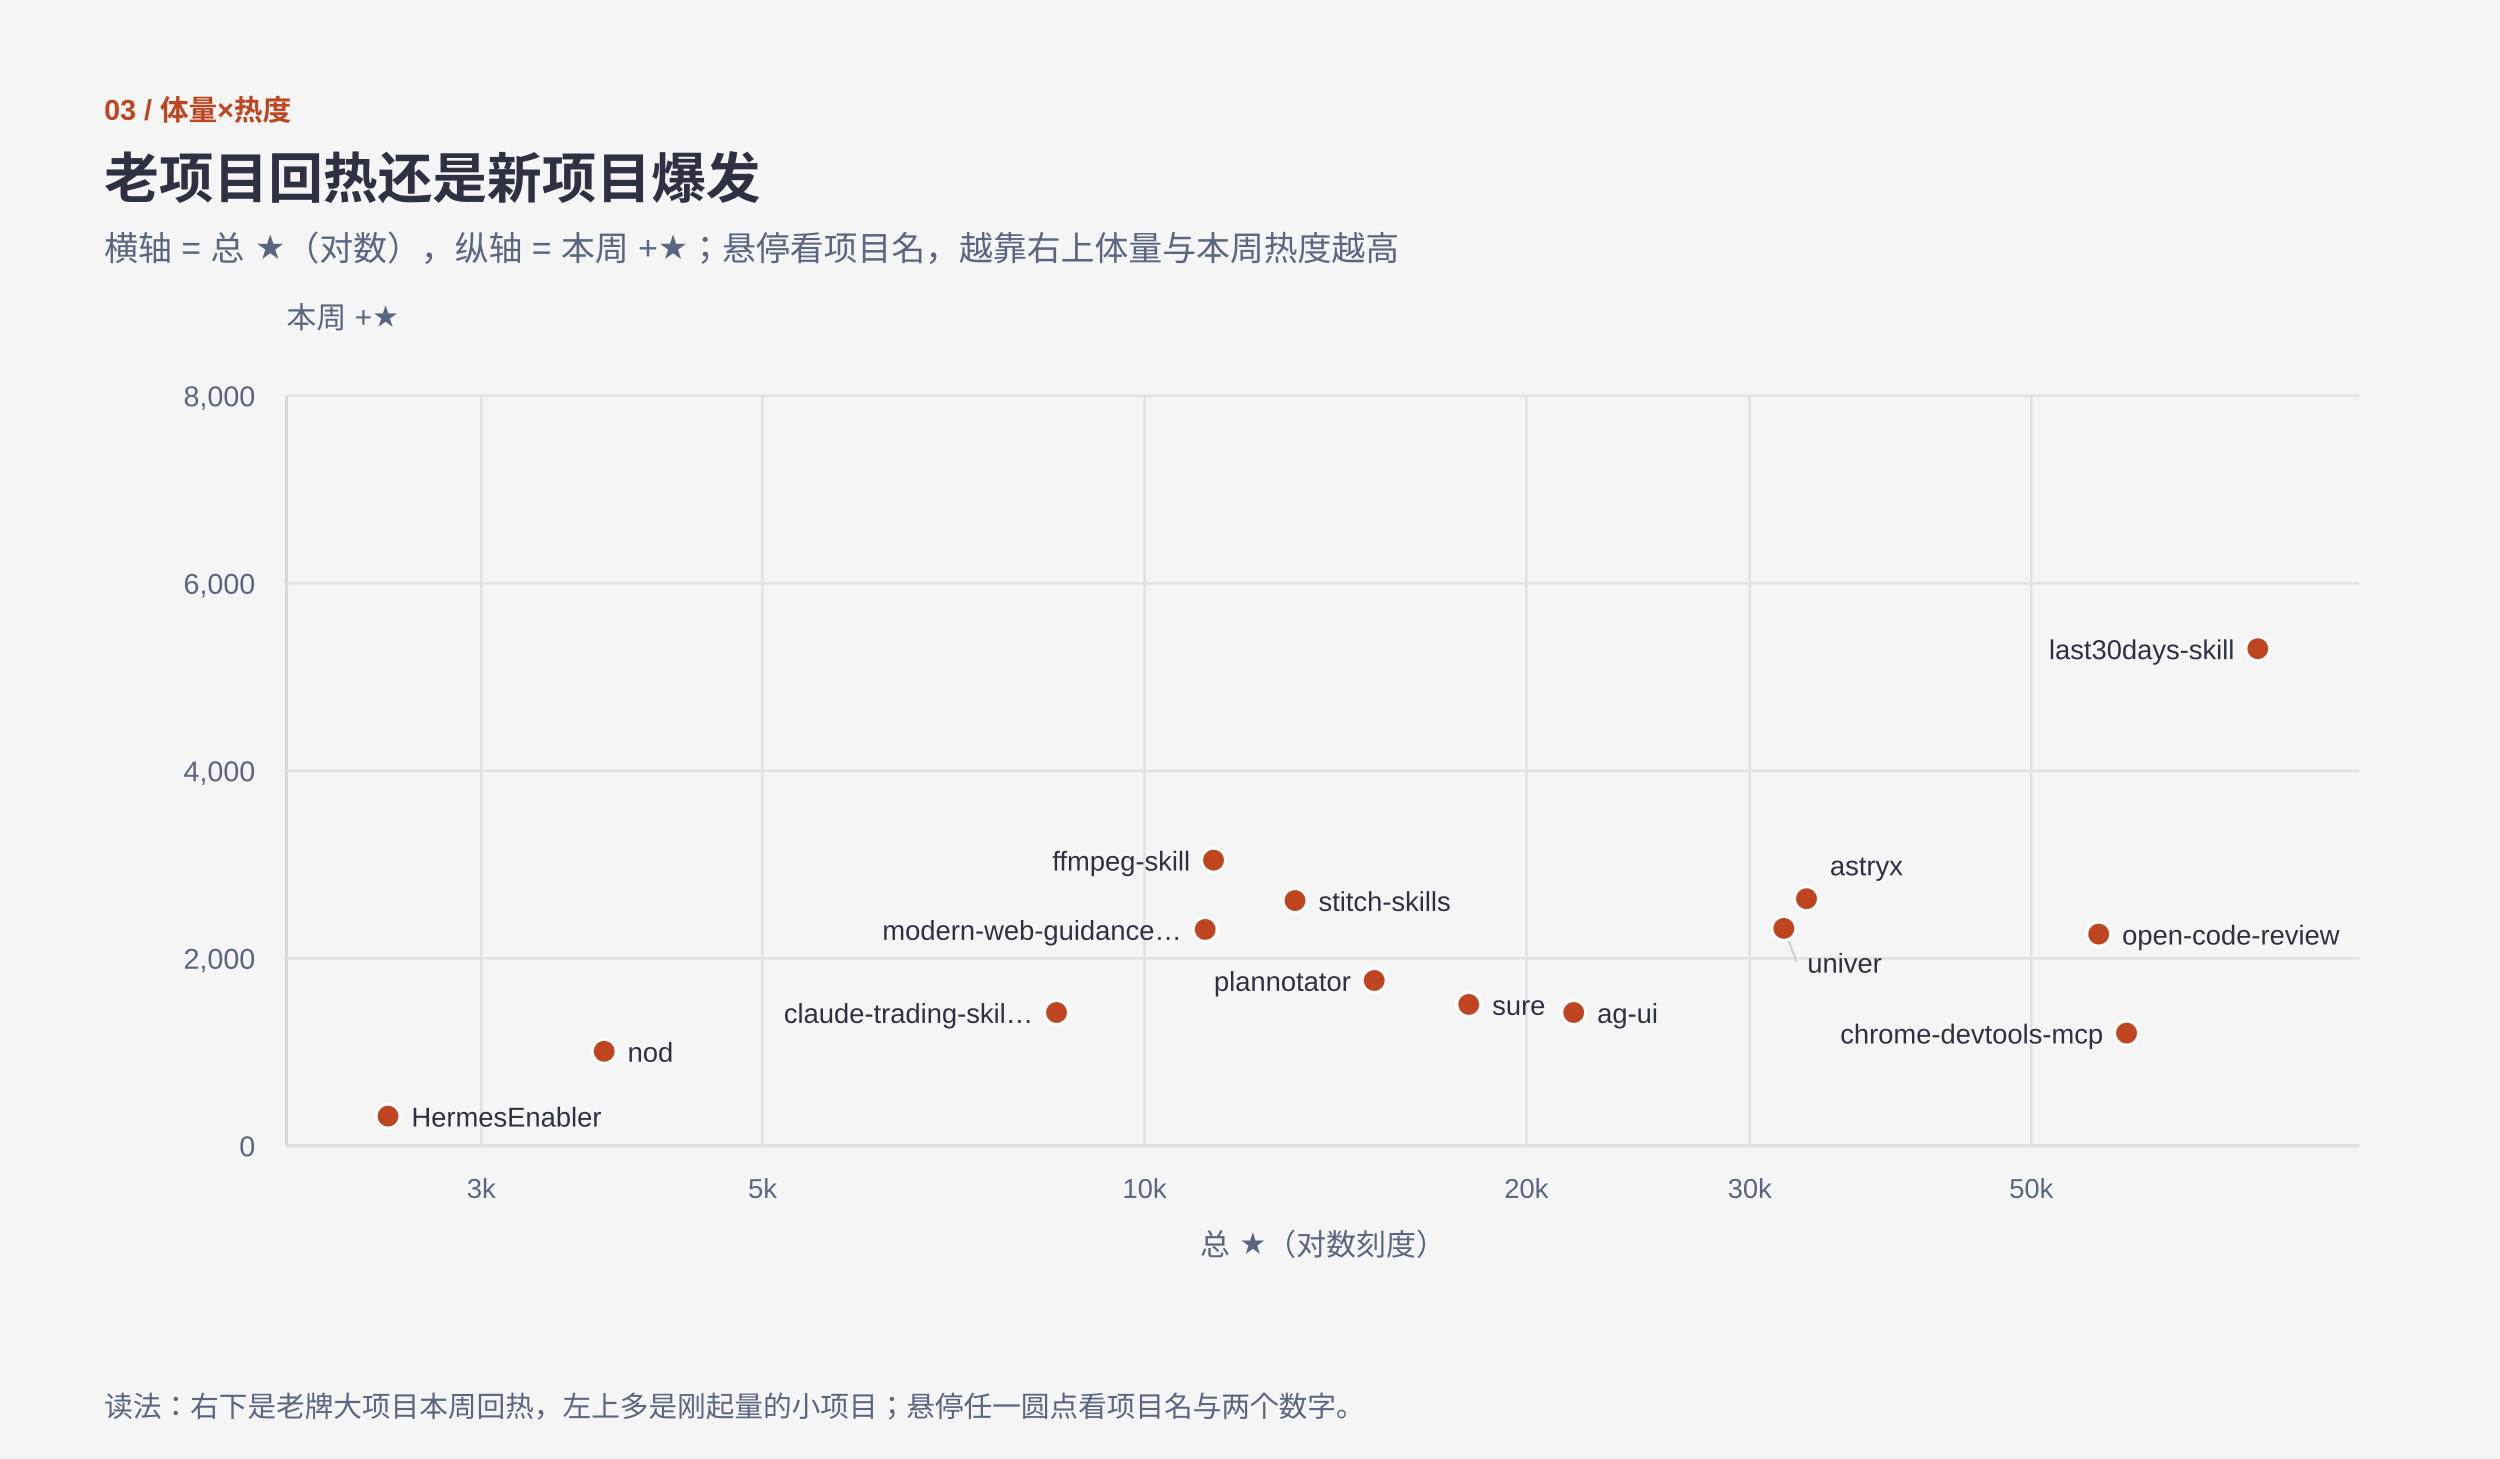
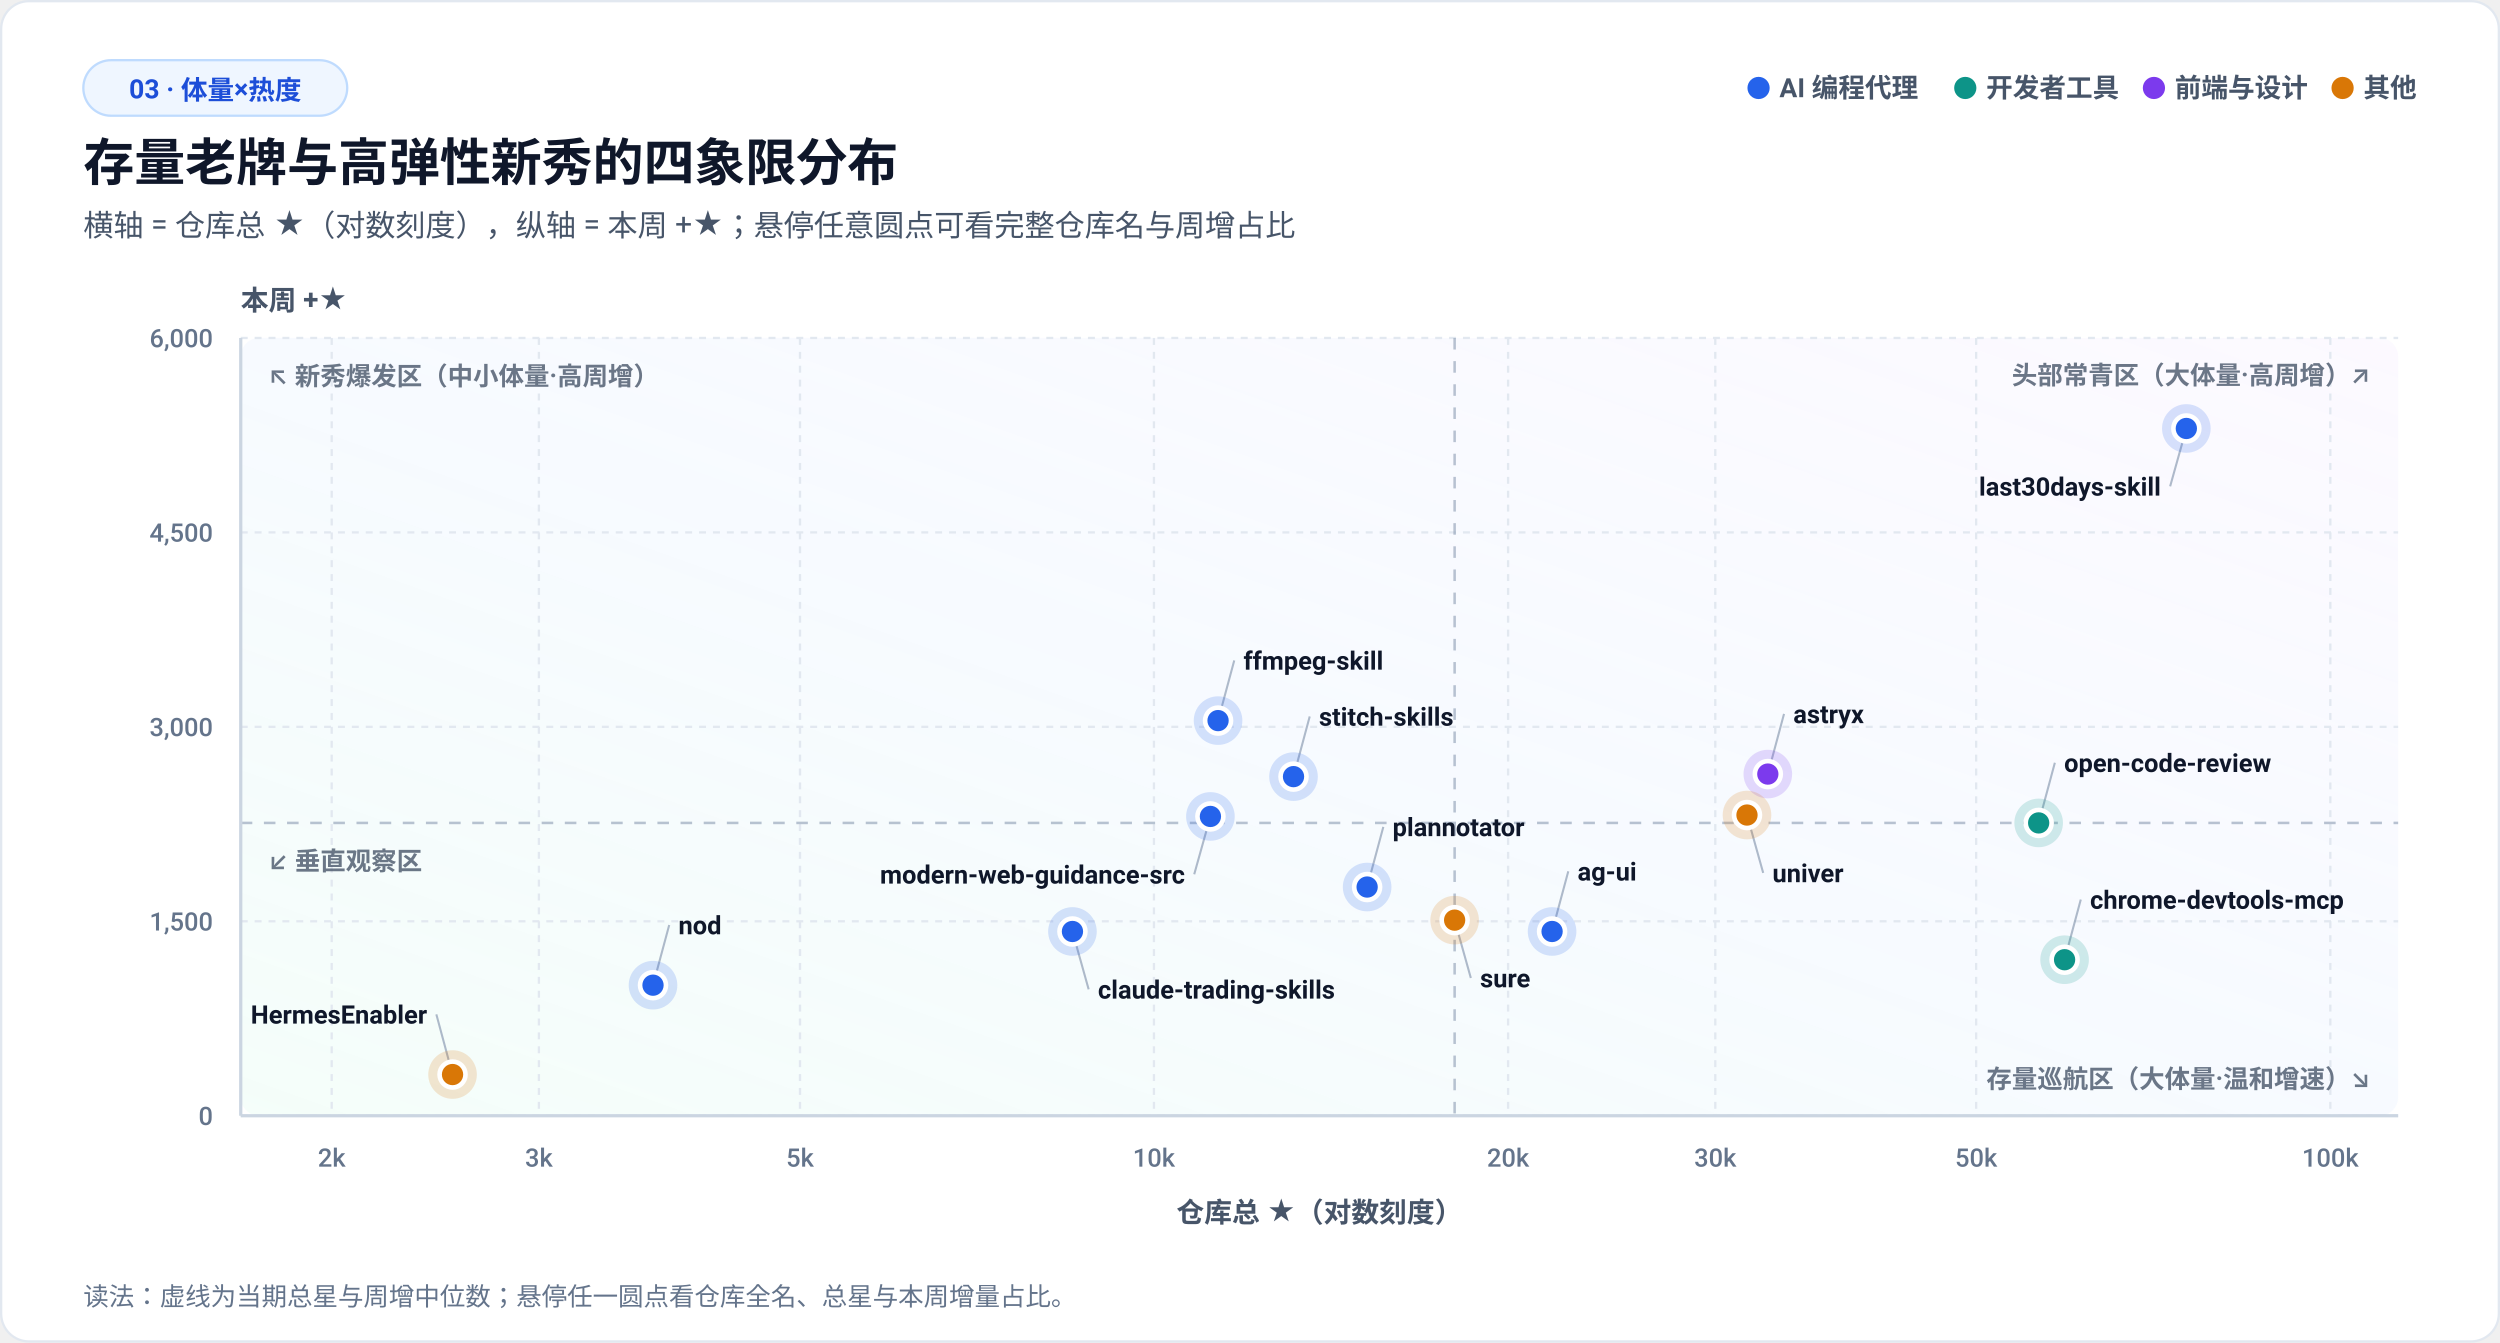
- <svg xmlns="http://www.w3.org/2000/svg" width="960" height="560" viewBox="0 0 960 560" class="scatter" role="img" aria-labelledby="t d" font-family="PingFang SC, Hiragino Sans GB, Helvetica Neue, Arial, sans-serif">
-   <rect width="960" height="560" fill="#f5f5f5" />
-   <style>.scatter .hot{opacity:0;transition:opacity .12s}.scatter .pt:hover .hot,.scatter .pt:focus .hot{opacity:1}.scatter .pt:hover .dot{r:6.2}.scatter .hit{fill:#ffffff;fill-opacity:0;pointer-events:all;cursor:pointer}@media (prefers-reduced-motion:reduce){.scatter .hot{transition:none}}</style>
-   <text x="40.0" y="46.0" font-size="11" fill="#bf4520" text-anchor="start" font-weight="600">03 / 体量×热度</text>
-   <text x="40.0" y="76.0" font-size="21" fill="#2d3142" text-anchor="start" font-weight="600">老项目回热还是新项目爆发</text>
-   <text x="40.0" y="100.0" font-size="13" fill="#5a6580" text-anchor="start" font-weight="400">横轴 = 总 ★（对数），纵轴 = 本周 +★；悬停看项目名，越靠右上体量与本周热度越高</text>
-   <line x1="110.0" y1="440.0" x2="906.0" y2="440.0" stroke="#d8d8d8" stroke-width="1.2" />
-   <line x1="110.0" y1="152.0" x2="110.0" y2="440.0" stroke="#d8d8d8" stroke-width="1.2" />
-   <line x1="184.8" y1="152.0" x2="184.8" y2="440.0" stroke="#e2e2e2" stroke-width="1" />
-   <text x="184.8" y="460.0" font-size="10.5" fill="#5a6580" text-anchor="middle" font-weight="400">3k</text>
-   <line x1="292.8" y1="152.0" x2="292.8" y2="440.0" stroke="#e2e2e2" stroke-width="1" />
-   <text x="292.8" y="460.0" font-size="10.5" fill="#5a6580" text-anchor="middle" font-weight="400">5k</text>
-   <line x1="439.5" y1="152.0" x2="439.5" y2="440.0" stroke="#e2e2e2" stroke-width="1" />
-   <text x="439.5" y="460.0" font-size="10.5" fill="#5a6580" text-anchor="middle" font-weight="400">10k</text>
-   <line x1="586.1" y1="152.0" x2="586.1" y2="440.0" stroke="#e2e2e2" stroke-width="1" />
-   <text x="586.1" y="460.0" font-size="10.5" fill="#5a6580" text-anchor="middle" font-weight="400">20k</text>
-   <line x1="671.9" y1="152.0" x2="671.9" y2="440.0" stroke="#e2e2e2" stroke-width="1" />
-   <text x="671.9" y="460.0" font-size="10.5" fill="#5a6580" text-anchor="middle" font-weight="400">30k</text>
-   <line x1="780.0" y1="152.0" x2="780.0" y2="440.0" stroke="#e2e2e2" stroke-width="1" />
-   <text x="780.0" y="460.0" font-size="10.5" fill="#5a6580" text-anchor="middle" font-weight="400">50k</text>
-   <line x1="110.0" y1="440.0" x2="906.0" y2="440.0" stroke="#e2e2e2" stroke-width="1" />
-   <text x="98.0" y="444.0" font-size="11" fill="#5a6580" text-anchor="end" font-weight="400">0</text>
-   <line x1="110.0" y1="368.0" x2="906.0" y2="368.0" stroke="#e2e2e2" stroke-width="1" />
-   <text x="98.0" y="372.0" font-size="11" fill="#5a6580" text-anchor="end" font-weight="400">2,000</text>
-   <line x1="110.0" y1="296.0" x2="906.0" y2="296.0" stroke="#e2e2e2" stroke-width="1" />
-   <text x="98.0" y="300.0" font-size="11" fill="#5a6580" text-anchor="end" font-weight="400">4,000</text>
-   <line x1="110.0" y1="224.0" x2="906.0" y2="224.0" stroke="#e2e2e2" stroke-width="1" />
-   <text x="98.0" y="228.0" font-size="11" fill="#5a6580" text-anchor="end" font-weight="400">6,000</text>
-   <line x1="110.0" y1="152.0" x2="906.0" y2="152.0" stroke="#e2e2e2" stroke-width="1" />
-   <text x="98.0" y="156.0" font-size="11" fill="#5a6580" text-anchor="end" font-weight="400">8,000</text>
-   <text x="508.0" y="482.0" font-size="11.5" fill="#5a6580" text-anchor="middle" font-weight="400">总 ★（对数刻度）</text>
-   <text x="110.0" y="126.0" font-size="11.5" fill="#5a6580" text-anchor="start" font-weight="400">本周 +★</text>
-   <line x1="685.0" y1="356.5" x2="690.0" y2="369.5" stroke="#c9ccd4" stroke-width="0.8" />
-   <text x="858.0" y="253.1" font-size="10.5" fill="#2d3142" text-anchor="end" font-weight="400">last30days-skill</text>
-   <text x="457.0" y="334.3" font-size="10.5" fill="#2d3142" text-anchor="end" font-weight="400">ffmpeg-skill</text>
-   <text x="702.7" y="336.1" font-size="10.5" fill="#2d3142" text-anchor="start" font-weight="400">astryx</text>
-   <text x="506.3" y="349.8" font-size="10.5" fill="#2d3142" text-anchor="start" font-weight="400">stitch-skills</text>
-   <text x="694.0" y="373.5" font-size="10.5" fill="#2d3142" text-anchor="start" font-weight="400">univer</text>
-   <text x="453.8" y="360.9" font-size="10.5" fill="#2d3142" text-anchor="end" font-weight="400">modern-web-guidance…</text>
-   <text x="814.9" y="362.7" font-size="10.5" fill="#2d3142" text-anchor="start" font-weight="400">open-code-review</text>
-   <text x="518.7" y="380.5" font-size="10.5" fill="#2d3142" text-anchor="end" font-weight="400">plannotator</text>
-   <text x="573.0" y="389.7" font-size="10.5" fill="#2d3142" text-anchor="start" font-weight="400">sure</text>
-   <text x="396.7" y="392.8" font-size="10.5" fill="#2d3142" text-anchor="end" font-weight="400">claude-trading-skil…</text>
-   <text x="613.3" y="392.8" font-size="10.5" fill="#2d3142" text-anchor="start" font-weight="400">ag-ui</text>
-   <text x="807.6" y="400.7" font-size="10.5" fill="#2d3142" text-anchor="end" font-weight="400">chrome-devtools-mcp</text>
-   <text x="241.0" y="407.7" font-size="10.5" fill="#2d3142" text-anchor="start" font-weight="400">nod</text>
-   <text x="158.0" y="432.6" font-size="10.5" fill="#2d3142" text-anchor="start" font-weight="400">HermesEnabler</text>
+ <svg xmlns="http://www.w3.org/2000/svg" width="1080" height="580" viewBox="0 0 1080 580" class="scatter" role="img" aria-labelledby="f3-t f3-d" font-family="-apple-system, BlinkMacSystemFont, &quot;PingFang SC&quot;, &quot;Hiragino Sans GB&quot;, &quot;Microsoft YaHei&quot;, &quot;Segoe UI&quot;, Roboto, sans-serif">
+   <defs>
+     <filter id="f3-shadow" x="-4%" y="-4%" width="108%" height="112%">
+       <feDropShadow dx="0" dy="2" stdDeviation="3" flood-color="#0F172A" flood-opacity="0.05" />
+     </filter>
+     <linearGradient id="f3-bg" x1="0%" y1="100%" x2="100%" y2="0%">
+       <stop offset="0%" stop-color="#ECFDF5" stop-opacity="0.55" />
+       <stop offset="50%" stop-color="#EFF6FF" stop-opacity="0.50" />
+       <stop offset="100%" stop-color="#FAF5FF" stop-opacity="0.55" />
+     </linearGradient>
+   </defs>
+   <rect x="0.5" y="0.5" width="1079" height="579" rx="12" fill="#FFFFFF" stroke="#E2E8F0" stroke-width="1" />
+   <style>.scatter .hot{opacity:0;transition:opacity .14s ease;pointer-events:none}.scatter .pt:hover .hot,.scatter .pt:focus .hot{opacity:1}.scatter .pt:hover .f3-dot{r:7}.scatter .f3-hit{fill:#ffffff;fill-opacity:0;pointer-events:all;cursor:pointer}.scatter .pt{outline:none}@media (prefers-reduced-motion:reduce){.scatter .hot{transition:none}}</style>
+   <rect x="36.0" y="26.0" width="114.0" height="24.0" rx="12" fill="#EFF6FF" stroke="#BFDBFE" stroke-width="1" />
+   <text x="93.0" y="42.5" font-size="11.5" fill="#1D4ED8" text-anchor="middle" font-weight="700">03 · 体量×热度</text>
+   <text x="36.0" y="78.0" font-size="22" fill="#0F172A" text-anchor="start" font-weight="800">存量老牌与高弹性新秀的四象限分布</text>
+   <text x="36.0" y="102.0" font-size="13" fill="#475569" text-anchor="start" font-weight="400">横轴 = 仓库总 ★（对数刻度），纵轴 = 本周 +★；悬停任意圆点可看完整仓库名与周增占比</text>
+   <text x="1021.0" y="42.0" font-size="11.5" fill="#475569" text-anchor="start" font-weight="600">其他</text>
+   <circle cx="1012.0" cy="38.0" r="4.8" fill="#D97706" />
+   <text x="939.5" y="42.0" font-size="11.5" fill="#475569" text-anchor="start" font-weight="600">前端与设计</text>
+   <circle cx="930.5" cy="38.0" r="4.8" fill="#7C3AED" />
+   <text x="858.0" y="42.0" font-size="11.5" fill="#475569" text-anchor="start" font-weight="600">开发者工具</text>
+   <circle cx="849.0" cy="38.0" r="4.8" fill="#0D9488" />
+   <text x="768.7" y="42.0" font-size="11.5" fill="#475569" text-anchor="start" font-weight="600">AI 编程代理</text>
+   <circle cx="759.7" cy="38.0" r="4.8" fill="#2563EB" />
+   <rect x="104.0" y="146.0" width="932.0" height="336.0" rx="8" fill="url(#f3-bg)" />
+   <line x1="143.3" y1="146.0" x2="143.3" y2="482.0" stroke="#E2E8F0" stroke-width="1" stroke-dasharray="3,3" />
+   <text x="143.3" y="504.0" font-size="11" fill="#64748B" text-anchor="middle" font-weight="500">2k</text>
+   <line x1="232.8" y1="146.0" x2="232.8" y2="482.0" stroke="#E2E8F0" stroke-width="1" stroke-dasharray="3,3" />
+   <text x="232.8" y="504.0" font-size="11" fill="#64748B" text-anchor="middle" font-weight="500">3k</text>
+   <line x1="345.6" y1="146.0" x2="345.6" y2="482.0" stroke="#E2E8F0" stroke-width="1" stroke-dasharray="3,3" />
+   <text x="345.6" y="504.0" font-size="11" fill="#64748B" text-anchor="middle" font-weight="500">5k</text>
+   <line x1="498.5" y1="146.0" x2="498.5" y2="482.0" stroke="#E2E8F0" stroke-width="1" stroke-dasharray="3,3" />
+   <text x="498.5" y="504.0" font-size="11" fill="#64748B" text-anchor="middle" font-weight="500">10k</text>
+   <line x1="651.5" y1="146.0" x2="651.5" y2="482.0" stroke="#E2E8F0" stroke-width="1" stroke-dasharray="3,3" />
+   <text x="651.5" y="504.0" font-size="11" fill="#64748B" text-anchor="middle" font-weight="500">20k</text>
+   <line x1="741.0" y1="146.0" x2="741.0" y2="482.0" stroke="#E2E8F0" stroke-width="1" stroke-dasharray="3,3" />
+   <text x="741.0" y="504.0" font-size="11" fill="#64748B" text-anchor="middle" font-weight="500">30k</text>
+   <line x1="853.7" y1="146.0" x2="853.7" y2="482.0" stroke="#E2E8F0" stroke-width="1" stroke-dasharray="3,3" />
+   <text x="853.7" y="504.0" font-size="11" fill="#64748B" text-anchor="middle" font-weight="500">50k</text>
+   <line x1="1006.7" y1="146.0" x2="1006.7" y2="482.0" stroke="#E2E8F0" stroke-width="1" stroke-dasharray="3,3" />
+   <text x="1006.7" y="504.0" font-size="11" fill="#64748B" text-anchor="middle" font-weight="500">100k</text>
+   <line x1="104.0" y1="482.0" x2="1036.0" y2="482.0" stroke="#E2E8F0" stroke-width="1" stroke-dasharray="3,3" />
+   <text x="92.0" y="486.0" font-size="11" fill="#64748B" text-anchor="end" font-weight="500">0</text>
+   <line x1="104.0" y1="398.0" x2="1036.0" y2="398.0" stroke="#E2E8F0" stroke-width="1" stroke-dasharray="3,3" />
+   <text x="92.0" y="402.0" font-size="11" fill="#64748B" text-anchor="end" font-weight="500">1,500</text>
+   <line x1="104.0" y1="314.0" x2="1036.0" y2="314.0" stroke="#E2E8F0" stroke-width="1" stroke-dasharray="3,3" />
+   <text x="92.0" y="318.0" font-size="11" fill="#64748B" text-anchor="end" font-weight="500">3,000</text>
+   <line x1="104.0" y1="230.0" x2="1036.0" y2="230.0" stroke="#E2E8F0" stroke-width="1" stroke-dasharray="3,3" />
+   <text x="92.0" y="234.0" font-size="11" fill="#64748B" text-anchor="end" font-weight="500">4,500</text>
+   <line x1="104.0" y1="146.0" x2="1036.0" y2="146.0" stroke="#E2E8F0" stroke-width="1" stroke-dasharray="3,3" />
+   <text x="92.0" y="150.0" font-size="11" fill="#64748B" text-anchor="end" font-weight="500">6,000</text>
+   <line x1="628.4" y1="146.0" x2="628.4" y2="482.0" stroke="#94A3B8" stroke-width="1.1" stroke-dasharray="5,5" opacity="0.65" />
+   <line x1="104.0" y1="355.5" x2="1036.0" y2="355.5" stroke="#94A3B8" stroke-width="1.1" stroke-dasharray="5,5" opacity="0.65" />
+   <line x1="104.0" y1="482.0" x2="1036.0" y2="482.0" stroke="#CBD5E1" stroke-width="1.4" />
+   <line x1="104.0" y1="146.0" x2="104.0" y2="482.0" stroke="#CBD5E1" stroke-width="1.4" />
+   <text x="570.0" y="528.0" font-size="12" fill="#475569" text-anchor="middle" font-weight="600">仓库总 ★（对数刻度）</text>
+   <text x="104.0" y="134.0" font-size="12" fill="#475569" text-anchor="start" font-weight="600">本周 +★</text>
+   <text x="116.0" y="166.0" font-size="11" fill="#475569" text-anchor="start" font-weight="600" opacity="0.8">↖ 新秀爆发区（中小体量·高周增）</text>
+   <text x="1024.0" y="166.0" font-size="11" fill="#475569" text-anchor="end" font-weight="600" opacity="0.8">头部常青区（大体量·高周增）↗</text>
+   <text x="116.0" y="375.5" font-size="11" fill="#475569" text-anchor="start" font-weight="600" opacity="0.8">↙ 垂直观察区</text>
+   <text x="1024.0" y="470.0" font-size="11" fill="#475569" text-anchor="end" font-weight="600" opacity="0.8">存量巡航区（大体量·温和增速）↘</text>
+   <line x1="944.5" y1="185.1" x2="937.5" y2="210.1" stroke="#94A3B8" stroke-width="0.9" opacity="0.75" />
+   <line x1="526.2" y1="311.3" x2="533.2" y2="285.3" stroke="#94A3B8" stroke-width="0.9" opacity="0.75" />
+   <line x1="763.7" y1="334.4" x2="770.7" y2="308.4" stroke="#94A3B8" stroke-width="0.9" opacity="0.75" />
+   <line x1="558.8" y1="335.5" x2="565.8" y2="309.5" stroke="#94A3B8" stroke-width="0.9" opacity="0.75" />
+   <line x1="754.7" y1="352.1" x2="761.7" y2="377.1" stroke="#94A3B8" stroke-width="0.9" opacity="0.75" />
+   <line x1="522.9" y1="352.7" x2="515.9" y2="377.7" stroke="#94A3B8" stroke-width="0.9" opacity="0.75" />
+   <line x1="880.7" y1="355.5" x2="887.7" y2="329.5" stroke="#94A3B8" stroke-width="0.9" opacity="0.75" />
+   <line x1="590.6" y1="383.2" x2="597.6" y2="357.2" stroke="#94A3B8" stroke-width="0.9" opacity="0.75" />
+   <line x1="628.4" y1="397.5" x2="635.4" y2="422.5" stroke="#94A3B8" stroke-width="0.9" opacity="0.75" />
+   <line x1="463.3" y1="402.4" x2="470.3" y2="427.4" stroke="#94A3B8" stroke-width="0.9" opacity="0.75" />
+   <line x1="670.5" y1="402.4" x2="677.5" y2="376.4" stroke="#94A3B8" stroke-width="0.9" opacity="0.75" />
+   <line x1="891.9" y1="414.6" x2="898.9" y2="388.6" stroke="#94A3B8" stroke-width="0.9" opacity="0.75" />
+   <line x1="282.1" y1="425.6" x2="289.1" y2="399.6" stroke="#94A3B8" stroke-width="0.9" opacity="0.75" />
+   <line x1="195.5" y1="464.2" x2="188.5" y2="438.2" stroke="#94A3B8" stroke-width="0.9" opacity="0.75" />
+   <text x="933.5" y="214.1" font-size="11" fill="#0F172A" text-anchor="end" font-weight="600">last30days-skill</text>
+   <text x="537.2" y="289.3" font-size="11" fill="#0F172A" text-anchor="start" font-weight="600">ffmpeg-skill</text>
+   <text x="774.7" y="312.4" font-size="11" fill="#0F172A" text-anchor="start" font-weight="600">astryx</text>
+   <text x="569.8" y="313.5" font-size="11" fill="#0F172A" text-anchor="start" font-weight="600">stitch-skills</text>
+   <text x="765.7" y="381.1" font-size="11" fill="#0F172A" text-anchor="start" font-weight="600">univer</text>
+   <text x="511.9" y="381.7" font-size="11" fill="#0F172A" text-anchor="end" font-weight="600">modern-web-guidance-src</text>
+   <text x="891.7" y="333.5" font-size="11" fill="#0F172A" text-anchor="start" font-weight="600">open-code-review</text>
+   <text x="601.6" y="361.2" font-size="11" fill="#0F172A" text-anchor="start" font-weight="600">plannotator</text>
+   <text x="639.4" y="426.5" font-size="11" fill="#0F172A" text-anchor="start" font-weight="600">sure</text>
+   <text x="474.3" y="431.4" font-size="11" fill="#0F172A" text-anchor="start" font-weight="600">claude-trading-skills</text>
+   <text x="681.5" y="380.4" font-size="11" fill="#0F172A" text-anchor="start" font-weight="600">ag-ui</text>
+   <text x="902.9" y="392.6" font-size="11" fill="#0F172A" text-anchor="start" font-weight="600">chrome-devtools-mcp</text>
+   <text x="293.1" y="403.6" font-size="11" fill="#0F172A" text-anchor="start" font-weight="600">nod</text>
+   <text x="184.5" y="442.2" font-size="11" fill="#0F172A" text-anchor="end" font-weight="600">HermesEnabler</text>
+   <circle cx="590.6" cy="383.2" r="10.5" fill="#2563EB" opacity="0.18" />
+   <circle cx="558.8" cy="335.5" r="10.5" fill="#2563EB" opacity="0.18" />
+   <circle cx="522.9" cy="352.7" r="10.5" fill="#2563EB" opacity="0.18" />
+   <circle cx="282.1" cy="425.6" r="10.5" fill="#2563EB" opacity="0.18" />
+   <circle cx="880.7" cy="355.5" r="10.5" fill="#0D9488" opacity="0.18" />
+   <circle cx="944.5" cy="185.1" r="10.5" fill="#2563EB" opacity="0.18" />
+   <circle cx="891.9" cy="414.6" r="10.5" fill="#0D9488" opacity="0.18" />
+   <circle cx="463.3" cy="402.4" r="10.5" fill="#2563EB" opacity="0.18" />
+   <circle cx="670.5" cy="402.4" r="10.5" fill="#2563EB" opacity="0.18" />
+   <circle cx="763.7" cy="334.4" r="10.5" fill="#7C3AED" opacity="0.18" />
+   <circle cx="195.5" cy="464.2" r="10.5" fill="#D97706" opacity="0.18" />
+   <circle cx="628.4" cy="397.5" r="10.5" fill="#D97706" opacity="0.18" />
+   <circle cx="754.7" cy="352.1" r="10.5" fill="#D97706" opacity="0.18" />
+   <circle cx="526.2" cy="311.3" r="10.5" fill="#2563EB" opacity="0.18" />
  <g class="pt" tabindex="0" role="img" aria-label="backnotprop/plannotator：总星 15,174，本周新增 1,764">
-     <circle class="hit" cx="527.7" cy="376.5" r="13" />
-     <circle class="dot" cx="527.7" cy="376.5" r="4.6" fill="#bf4520" stroke="#ffffff" stroke-width="1.2" />
-     <g class="hot" pointer-events="none">
-       <rect x="540.7" y="321.5" width="161.2" height="42" rx="4" fill="#2d3142" opacity="0.96" />
-       <text x="551.7" y="338.5" font-size="11" fill="#f5f5f5" font-weight="600">backnotprop/plannotator</text>
-       <text x="551.7" y="353.5" font-size="10" fill="#c9ccd4">总 ★ 15,174 · 本周 +1,764</text>
+     <circle class="f3-hit" cx="590.6" cy="383.2" r="14" />
+     <circle class="f3-dot" cx="590.6" cy="383.2" r="5.6" fill="#2563EB" stroke="#FFFFFF" stroke-width="2" />
+     <g class="hot">
+       <rect x="604.6" y="324.2" width="214.3" height="46" rx="6" fill="#0F172A" stroke="#2563EB" stroke-width="1.2" opacity="0.97" />
+       <text x="616.6" y="342.2" font-size="11.5" fill="#FFFFFF" font-weight="700">backnotprop/plannotator</text>
+       <text x="616.6" y="359.2" font-size="10.5" fill="#CBD5E1">总 ★ 15,174 · 本周 +1,764 (11.6%)</text>
    </g>
  </g>
  <g class="pt" tabindex="0" role="img" aria-label="google-labs-code/stitch-skills：总星 13,143，本周新增 2,616">
-     <circle class="hit" cx="497.3" cy="345.8" r="13" />
-     <circle class="dot" cx="497.3" cy="345.8" r="4.6" fill="#bf4520" stroke="#ffffff" stroke-width="1.2" />
-     <g class="hot" pointer-events="none">
-       <rect x="510.3" y="290.8" width="203.5" height="42" rx="4" fill="#2d3142" opacity="0.96" />
-       <text x="521.3" y="307.8" font-size="11" fill="#f5f5f5" font-weight="600">google-labs-code/stitch-skills</text>
-       <text x="521.3" y="322.8" font-size="10" fill="#c9ccd4">总 ★ 13,143 · 本周 +2,616</text>
+     <circle class="f3-hit" cx="558.8" cy="335.5" r="14" />
+     <circle class="f3-dot" cx="558.8" cy="335.5" r="5.6" fill="#2563EB" stroke="#FFFFFF" stroke-width="2" />
+     <g class="hot">
+       <rect x="572.8" y="276.5" width="217.2" height="46" rx="6" fill="#0F172A" stroke="#2563EB" stroke-width="1.2" opacity="0.97" />
+       <text x="584.8" y="294.5" font-size="11.5" fill="#FFFFFF" font-weight="700">google-labs-code/stitch-skills</text>
+       <text x="584.8" y="311.5" font-size="10.5" fill="#CBD5E1">总 ★ 13,143 · 本周 +2,616 (19.9%)</text>
    </g>
  </g>
  <g class="pt" tabindex="0" role="img" aria-label="GoogleChrome/modern-web-guidance-src：总星 11,166，本周新增 2,309">
-     <circle class="hit" cx="462.8" cy="356.9" r="13" />
-     <circle class="dot" cx="462.8" cy="356.9" r="4.6" fill="#bf4520" stroke="#ffffff" stroke-width="1.2" />
-     <g class="hot" pointer-events="none">
-       <rect x="475.8" y="301.9" width="227.7" height="42" rx="4" fill="#2d3142" opacity="0.96" />
-       <text x="486.8" y="318.9" font-size="11" fill="#f5f5f5" font-weight="600">GoogleChrome/modern-web-guidance-…</text>
-       <text x="486.8" y="333.9" font-size="10" fill="#c9ccd4">总 ★ 11,166 · 本周 +2,309</text>
+     <circle class="f3-hit" cx="522.9" cy="352.7" r="14" />
+     <circle class="f3-dot" cx="522.9" cy="352.7" r="5.6" fill="#2563EB" stroke="#FFFFFF" stroke-width="2" />
+     <g class="hot">
+       <rect x="536.9" y="293.7" width="255.8" height="46" rx="6" fill="#0F172A" stroke="#2563EB" stroke-width="1.2" opacity="0.97" />
+       <text x="548.9" y="311.7" font-size="11.5" fill="#FFFFFF" font-weight="700">GoogleChrome/modern-web-guidance-src</text>
+       <text x="548.9" y="328.7" font-size="10.5" fill="#CBD5E1">总 ★ 11,166 · 本周 +2,309 (20.7%)</text>
    </g>
  </g>
  <g class="pt" tabindex="0" role="img" aria-label="n8n-io/nod：总星 3,751，本周新增 1,008">
-     <circle class="hit" cx="232.0" cy="403.7" r="13" />
-     <circle class="dot" cx="232.0" cy="403.7" r="4.6" fill="#bf4520" stroke="#ffffff" stroke-width="1.2" />
-     <g class="hot" pointer-events="none">
-       <rect x="245.0" y="348.7" width="151.0" height="42" rx="4" fill="#2d3142" opacity="0.96" />
-       <text x="256.0" y="365.7" font-size="11" fill="#f5f5f5" font-weight="600">n8n-io/nod</text>
-       <text x="256.0" y="380.7" font-size="10" fill="#c9ccd4">总 ★ 3,751 · 本周 +1,008</text>
+     <circle class="f3-hit" cx="282.1" cy="425.6" r="14" />
+     <circle class="f3-dot" cx="282.1" cy="425.6" r="5.6" fill="#2563EB" stroke="#FFFFFF" stroke-width="2" />
+     <g class="hot">
+       <rect x="296.1" y="366.6" width="208.4" height="46" rx="6" fill="#0F172A" stroke="#2563EB" stroke-width="1.2" opacity="0.97" />
+       <text x="308.1" y="384.6" font-size="11.5" fill="#FFFFFF" font-weight="700">n8n-io/nod</text>
+       <text x="308.1" y="401.6" font-size="10.5" fill="#CBD5E1">总 ★ 3,751 · 本周 +1,008 (26.9%)</text>
    </g>
  </g>
  <g class="pt" tabindex="0" role="img" aria-label="alibaba/open-code-review：总星 56,507，本周新增 2,259">
-     <circle class="hit" cx="805.9" cy="358.7" r="13" />
-     <circle class="dot" cx="805.9" cy="358.7" r="4.6" fill="#bf4520" stroke="#ffffff" stroke-width="1.2" />
-     <g class="hot" pointer-events="none">
-       <rect x="625.7" y="303.7" width="167.2" height="42" rx="4" fill="#2d3142" opacity="0.96" />
-       <text x="636.7" y="320.7" font-size="11" fill="#f5f5f5" font-weight="600">alibaba/open-code-review</text>
-       <text x="636.7" y="335.7" font-size="10" fill="#c9ccd4">总 ★ 56,507 · 本周 +2,259</text>
+     <circle class="f3-hit" cx="880.7" cy="355.5" r="14" />
+     <circle class="f3-dot" cx="880.7" cy="355.5" r="5.6" fill="#0D9488" stroke="#FFFFFF" stroke-width="2" />
+     <g class="hot">
+       <rect x="658.3" y="296.5" width="208.4" height="46" rx="6" fill="#0F172A" stroke="#0D9488" stroke-width="1.2" opacity="0.97" />
+       <text x="670.3" y="314.5" font-size="11.5" fill="#FFFFFF" font-weight="700">alibaba/open-code-review</text>
+       <text x="670.3" y="331.5" font-size="10.5" fill="#CBD5E1">总 ★ 56,507 · 本周 +2,259 (4.0%)</text>
    </g>
  </g>
  <g class="pt" tabindex="0" role="img" aria-label="mvanhorn/last30days-skill：总星 75,450，本周新增 5,302">
-     <circle class="hit" cx="867.0" cy="249.1" r="13" />
-     <circle class="dot" cx="867.0" cy="249.1" r="4.6" fill="#bf4520" stroke="#ffffff" stroke-width="1.2" />
-     <g class="hot" pointer-events="none">
-       <rect x="680.8" y="194.1" width="173.3" height="42" rx="4" fill="#2d3142" opacity="0.96" />
-       <text x="691.8" y="211.1" font-size="11" fill="#f5f5f5" font-weight="600">mvanhorn/last30days-skill</text>
-       <text x="691.8" y="226.1" font-size="10" fill="#c9ccd4">总 ★ 75,450 · 本周 +5,302</text>
+     <circle class="f3-hit" cx="944.5" cy="185.1" r="14" />
+     <circle class="f3-dot" cx="944.5" cy="185.1" r="5.6" fill="#2563EB" stroke="#FFFFFF" stroke-width="2" />
+     <g class="hot">
+       <rect x="722.1" y="200.1" width="208.4" height="46" rx="6" fill="#0F172A" stroke="#2563EB" stroke-width="1.2" opacity="0.97" />
+       <text x="734.1" y="218.1" font-size="11.5" fill="#FFFFFF" font-weight="700">mvanhorn/last30days-skill</text>
+       <text x="734.1" y="235.1" font-size="10.5" fill="#CBD5E1">总 ★ 75,450 · 本周 +5,302 (7.0%)</text>
    </g>
  </g>
  <g class="pt" tabindex="0" role="img" aria-label="ChromeDevTools/chrome-devtools-mcp：总星 59,437，本周新增 1,203">
-     <circle class="hit" cx="816.6" cy="396.7" r="13" />
-     <circle class="dot" cx="816.6" cy="396.7" r="4.6" fill="#bf4520" stroke="#ffffff" stroke-width="1.2" />
-     <g class="hot" pointer-events="none">
-       <rect x="575.9" y="341.7" width="227.7" height="42" rx="4" fill="#2d3142" opacity="0.96" />
-       <text x="586.9" y="358.7" font-size="11" fill="#f5f5f5" font-weight="600">ChromeDevTools/chrome-devtools-mcp</text>
-       <text x="586.9" y="373.7" font-size="10" fill="#c9ccd4">总 ★ 59,437 · 本周 +1,203</text>
+     <circle class="f3-hit" cx="891.9" cy="414.6" r="14" />
+     <circle class="f3-dot" cx="891.9" cy="414.6" r="5.6" fill="#0D9488" stroke="#FFFFFF" stroke-width="2" />
+     <g class="hot">
+       <rect x="634.9" y="355.6" width="243.0" height="46" rx="6" fill="#0F172A" stroke="#0D9488" stroke-width="1.2" opacity="0.97" />
+       <text x="646.9" y="373.6" font-size="11.5" fill="#FFFFFF" font-weight="700">ChromeDevTools/chrome-devtools-mcp</text>
+       <text x="646.9" y="390.6" font-size="10.5" fill="#CBD5E1">总 ★ 59,437 · 本周 +1,203 (2.0%)</text>
    </g>
  </g>
  <g class="pt" tabindex="0" role="img" aria-label="tradermonty/claude-trading-skills：总星 8,524，本周新增 1,422">
-     <circle class="hit" cx="405.7" cy="388.8" r="13" />
-     <circle class="dot" cx="405.7" cy="388.8" r="4.6" fill="#bf4520" stroke="#ffffff" stroke-width="1.2" />
-     <g class="hot" pointer-events="none">
-       <rect x="418.7" y="333.8" width="221.7" height="42" rx="4" fill="#2d3142" opacity="0.96" />
-       <text x="429.7" y="350.8" font-size="11" fill="#f5f5f5" font-weight="600">tradermonty/claude-trading-skills</text>
-       <text x="429.7" y="365.8" font-size="10" fill="#c9ccd4">总 ★ 8,524 · 本周 +1,422</text>
+     <circle class="f3-hit" cx="463.3" cy="402.4" r="14" />
+     <circle class="f3-dot" cx="463.3" cy="402.4" r="5.6" fill="#2563EB" stroke="#FFFFFF" stroke-width="2" />
+     <g class="hot">
+       <rect x="477.3" y="343.4" width="236.5" height="46" rx="6" fill="#0F172A" stroke="#2563EB" stroke-width="1.2" opacity="0.97" />
+       <text x="489.3" y="361.4" font-size="11.5" fill="#FFFFFF" font-weight="700">tradermonty/claude-trading-skills</text>
+       <text x="489.3" y="378.4" font-size="10.5" fill="#CBD5E1">总 ★ 8,524 · 本周 +1,422 (16.7%)</text>
    </g>
  </g>
  <g class="pt" tabindex="0" role="img" aria-label="ag-ui-protocol/ag-ui：总星 21,796，本周新增 1,421">
-     <circle class="hit" cx="604.3" cy="388.8" r="13" />
-     <circle class="dot" cx="604.3" cy="388.8" r="4.6" fill="#bf4520" stroke="#ffffff" stroke-width="1.2" />
-     <g class="hot" pointer-events="none">
-       <rect x="617.3" y="333.8" width="156.5" height="42" rx="4" fill="#2d3142" opacity="0.96" />
-       <text x="628.3" y="350.8" font-size="11" fill="#f5f5f5" font-weight="600">ag-ui-protocol/ag-ui</text>
-       <text x="628.3" y="365.8" font-size="10" fill="#c9ccd4">总 ★ 21,796 · 本周 +1,421</text>
+     <circle class="f3-hit" cx="670.5" cy="402.4" r="14" />
+     <circle class="f3-dot" cx="670.5" cy="402.4" r="5.6" fill="#2563EB" stroke="#FFFFFF" stroke-width="2" />
+     <g class="hot">
+       <rect x="684.5" y="343.4" width="208.4" height="46" rx="6" fill="#0F172A" stroke="#2563EB" stroke-width="1.2" opacity="0.97" />
+       <text x="696.5" y="361.4" font-size="11.5" fill="#FFFFFF" font-weight="700">ag-ui-protocol/ag-ui</text>
+       <text x="696.5" y="378.4" font-size="10.5" fill="#CBD5E1">总 ★ 21,796 · 本周 +1,421 (6.5%)</text>
    </g>
  </g>
  <g class="pt" tabindex="0" role="img" aria-label="meta/astryx：总星 33,252，本周新增 2,635">
-     <circle class="hit" cx="693.7" cy="345.1" r="13" />
-     <circle class="dot" cx="693.7" cy="345.1" r="4.6" fill="#bf4520" stroke="#ffffff" stroke-width="1.2" />
-     <g class="hot" pointer-events="none">
-       <rect x="706.7" y="290.1" width="156.5" height="42" rx="4" fill="#2d3142" opacity="0.96" />
-       <text x="717.7" y="307.1" font-size="11" fill="#f5f5f5" font-weight="600">meta/astryx</text>
-       <text x="717.7" y="322.1" font-size="10" fill="#c9ccd4">总 ★ 33,252 · 本周 +2,635</text>
+     <circle class="f3-hit" cx="763.7" cy="334.4" r="14" />
+     <circle class="f3-dot" cx="763.7" cy="334.4" r="5.6" fill="#7C3AED" stroke="#FFFFFF" stroke-width="2" />
+     <g class="hot">
+       <rect x="777.7" y="275.4" width="208.4" height="46" rx="6" fill="#0F172A" stroke="#7C3AED" stroke-width="1.2" opacity="0.97" />
+       <text x="789.7" y="293.4" font-size="11.5" fill="#FFFFFF" font-weight="700">meta/astryx</text>
+       <text x="789.7" y="310.4" font-size="10.5" fill="#CBD5E1">总 ★ 33,252 · 本周 +2,635 (7.9%)</text>
    </g>
  </g>
  <g class="pt" tabindex="0" role="img" aria-label="pookjw/HermesEnabler：总星 2,533，本周新增 318">
-     <circle class="hit" cx="149.0" cy="428.6" r="13" />
-     <circle class="dot" cx="149.0" cy="428.6" r="4.6" fill="#bf4520" stroke="#ffffff" stroke-width="1.2" />
-     <g class="hot" pointer-events="none">
-       <rect x="162.0" y="373.6" width="143.0" height="42" rx="4" fill="#2d3142" opacity="0.96" />
-       <text x="173.0" y="390.6" font-size="11" fill="#f5f5f5" font-weight="600">pookjw/HermesEnabler</text>
-       <text x="173.0" y="405.6" font-size="10" fill="#c9ccd4">总 ★ 2,533 · 本周 +318</text>
+     <circle class="f3-hit" cx="195.5" cy="464.2" r="14" />
+     <circle class="f3-dot" cx="195.5" cy="464.2" r="5.6" fill="#D97706" stroke="#FFFFFF" stroke-width="2" />
+     <g class="hot">
+       <rect x="209.5" y="405.2" width="196.6" height="46" rx="6" fill="#0F172A" stroke="#D97706" stroke-width="1.2" opacity="0.97" />
+       <text x="221.5" y="423.2" font-size="11.5" fill="#FFFFFF" font-weight="700">pookjw/HermesEnabler</text>
+       <text x="221.5" y="440.2" font-size="10.5" fill="#CBD5E1">总 ★ 2,533 · 本周 +318 (12.6%)</text>
    </g>
  </g>
  <g class="pt" tabindex="0" role="img" aria-label="we-promise/sure：总星 18,012，本周新增 1,509">
-     <circle class="hit" cx="564.0" cy="385.7" r="13" />
-     <circle class="dot" cx="564.0" cy="385.7" r="4.6" fill="#bf4520" stroke="#ffffff" stroke-width="1.2" />
-     <g class="hot" pointer-events="none">
-       <rect x="577.0" y="330.7" width="156.5" height="42" rx="4" fill="#2d3142" opacity="0.96" />
-       <text x="588.0" y="347.7" font-size="11" fill="#f5f5f5" font-weight="600">we-promise/sure</text>
-       <text x="588.0" y="362.7" font-size="10" fill="#c9ccd4">总 ★ 18,012 · 本周 +1,509</text>
+     <circle class="f3-hit" cx="628.4" cy="397.5" r="14" />
+     <circle class="f3-dot" cx="628.4" cy="397.5" r="5.6" fill="#D97706" stroke="#FFFFFF" stroke-width="2" />
+     <g class="hot">
+       <rect x="642.4" y="338.5" width="208.4" height="46" rx="6" fill="#0F172A" stroke="#D97706" stroke-width="1.2" opacity="0.97" />
+       <text x="654.4" y="356.5" font-size="11.5" fill="#FFFFFF" font-weight="700">we-promise/sure</text>
+       <text x="654.4" y="373.5" font-size="10.5" fill="#CBD5E1">总 ★ 18,012 · 本周 +1,509 (8.4%)</text>
    </g>
  </g>
  <g class="pt" tabindex="0" role="img" aria-label="dream-num/univer：总星 31,920，本周新增 2,319">
-     <circle class="hit" cx="685.0" cy="356.5" r="13" />
-     <circle class="dot" cx="685.0" cy="356.5" r="4.6" fill="#bf4520" stroke="#ffffff" stroke-width="1.2" />
-     <g class="hot" pointer-events="none">
-       <rect x="698.0" y="301.5" width="156.5" height="42" rx="4" fill="#2d3142" opacity="0.96" />
-       <text x="709.0" y="318.5" font-size="11" fill="#f5f5f5" font-weight="600">dream-num/univer</text>
-       <text x="709.0" y="333.5" font-size="10" fill="#c9ccd4">总 ★ 31,920 · 本周 +2,319</text>
+     <circle class="f3-hit" cx="754.7" cy="352.1" r="14" />
+     <circle class="f3-dot" cx="754.7" cy="352.1" r="5.6" fill="#D97706" stroke="#FFFFFF" stroke-width="2" />
+     <g class="hot">
+       <rect x="768.7" y="293.1" width="208.4" height="46" rx="6" fill="#0F172A" stroke="#D97706" stroke-width="1.2" opacity="0.97" />
+       <text x="780.7" y="311.1" font-size="11.5" fill="#FFFFFF" font-weight="700">dream-num/univer</text>
+       <text x="780.7" y="328.1" font-size="10.5" fill="#CBD5E1">总 ★ 31,920 · 本周 +2,319 (7.3%)</text>
    </g>
  </g>
  <g class="pt" tabindex="0" role="img" aria-label="kajisho5/ffmpeg-skill：总星 11,336，本周新增 3,048">
-     <circle class="hit" cx="466.0" cy="330.3" r="13" />
-     <circle class="dot" cx="466.0" cy="330.3" r="4.6" fill="#bf4520" stroke="#ffffff" stroke-width="1.2" />
-     <g class="hot" pointer-events="none">
-       <rect x="479.0" y="275.3" width="156.5" height="42" rx="4" fill="#2d3142" opacity="0.96" />
-       <text x="490.0" y="292.3" font-size="11" fill="#f5f5f5" font-weight="600">kajisho5/ffmpeg-skill</text>
-       <text x="490.0" y="307.3" font-size="10" fill="#c9ccd4">总 ★ 11,336 · 本周 +3,048</text>
-     </g>
-   </g>
-   <text x="40.0" y="544.0" font-size="11" fill="#5a6580" text-anchor="start" font-weight="400">读法：右下是老牌大项目本周回热，左上多是刚起量的小项目；悬停任一圆点看项目名与两个数字。</text>
+     <circle class="f3-hit" cx="526.2" cy="311.3" r="14" />
+     <circle class="f3-dot" cx="526.2" cy="311.3" r="5.6" fill="#2563EB" stroke="#FFFFFF" stroke-width="2" />
+     <g class="hot">
+       <rect x="540.2" y="252.3" width="214.3" height="46" rx="6" fill="#0F172A" stroke="#2563EB" stroke-width="1.2" opacity="0.97" />
+       <text x="552.2" y="270.3" font-size="11.5" fill="#FFFFFF" font-weight="700">kajisho5/ffmpeg-skill</text>
+       <text x="552.2" y="287.3" font-size="10.5" fill="#CBD5E1">总 ★ 11,336 · 本周 +3,048 (26.9%)</text>
+     </g>
+   </g>
+   <text x="36.0" y="564.0" font-size="11" fill="#64748B" text-anchor="start" font-weight="400">读法：虚线为当期总星与周增中位数；悬停任一圆点看仓库全名、总星与本周增量占比。</text>
</svg>
